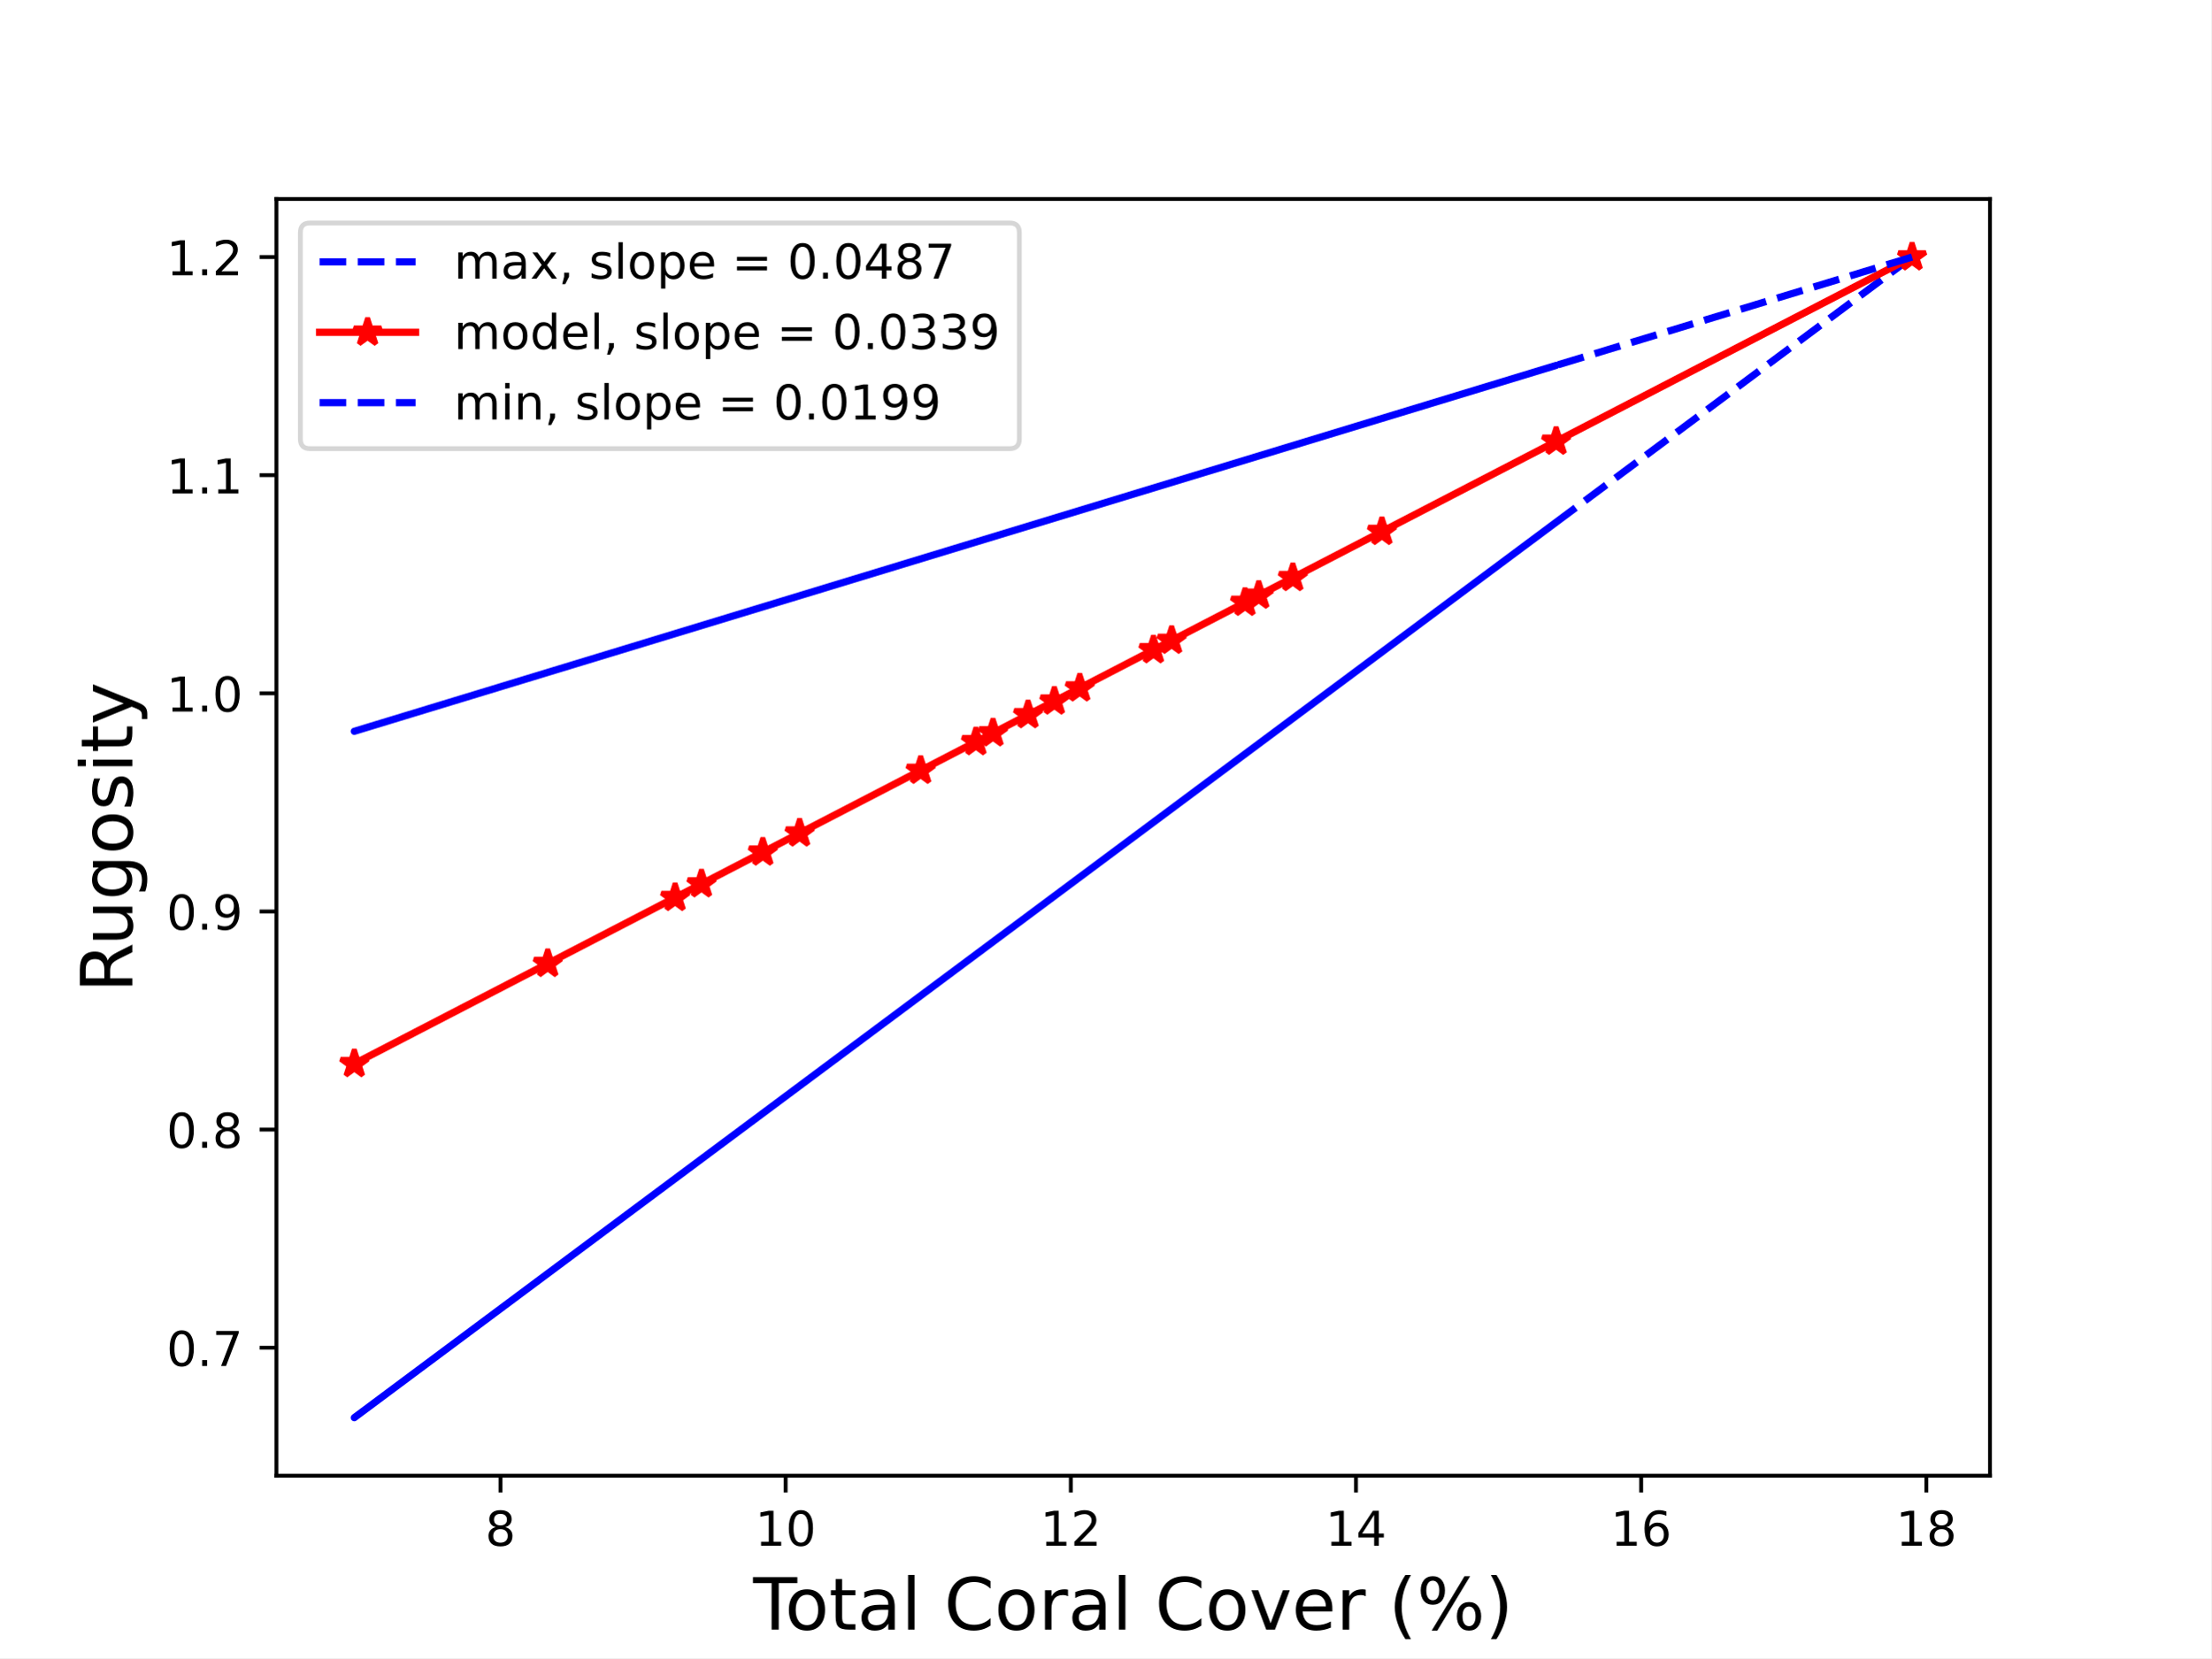
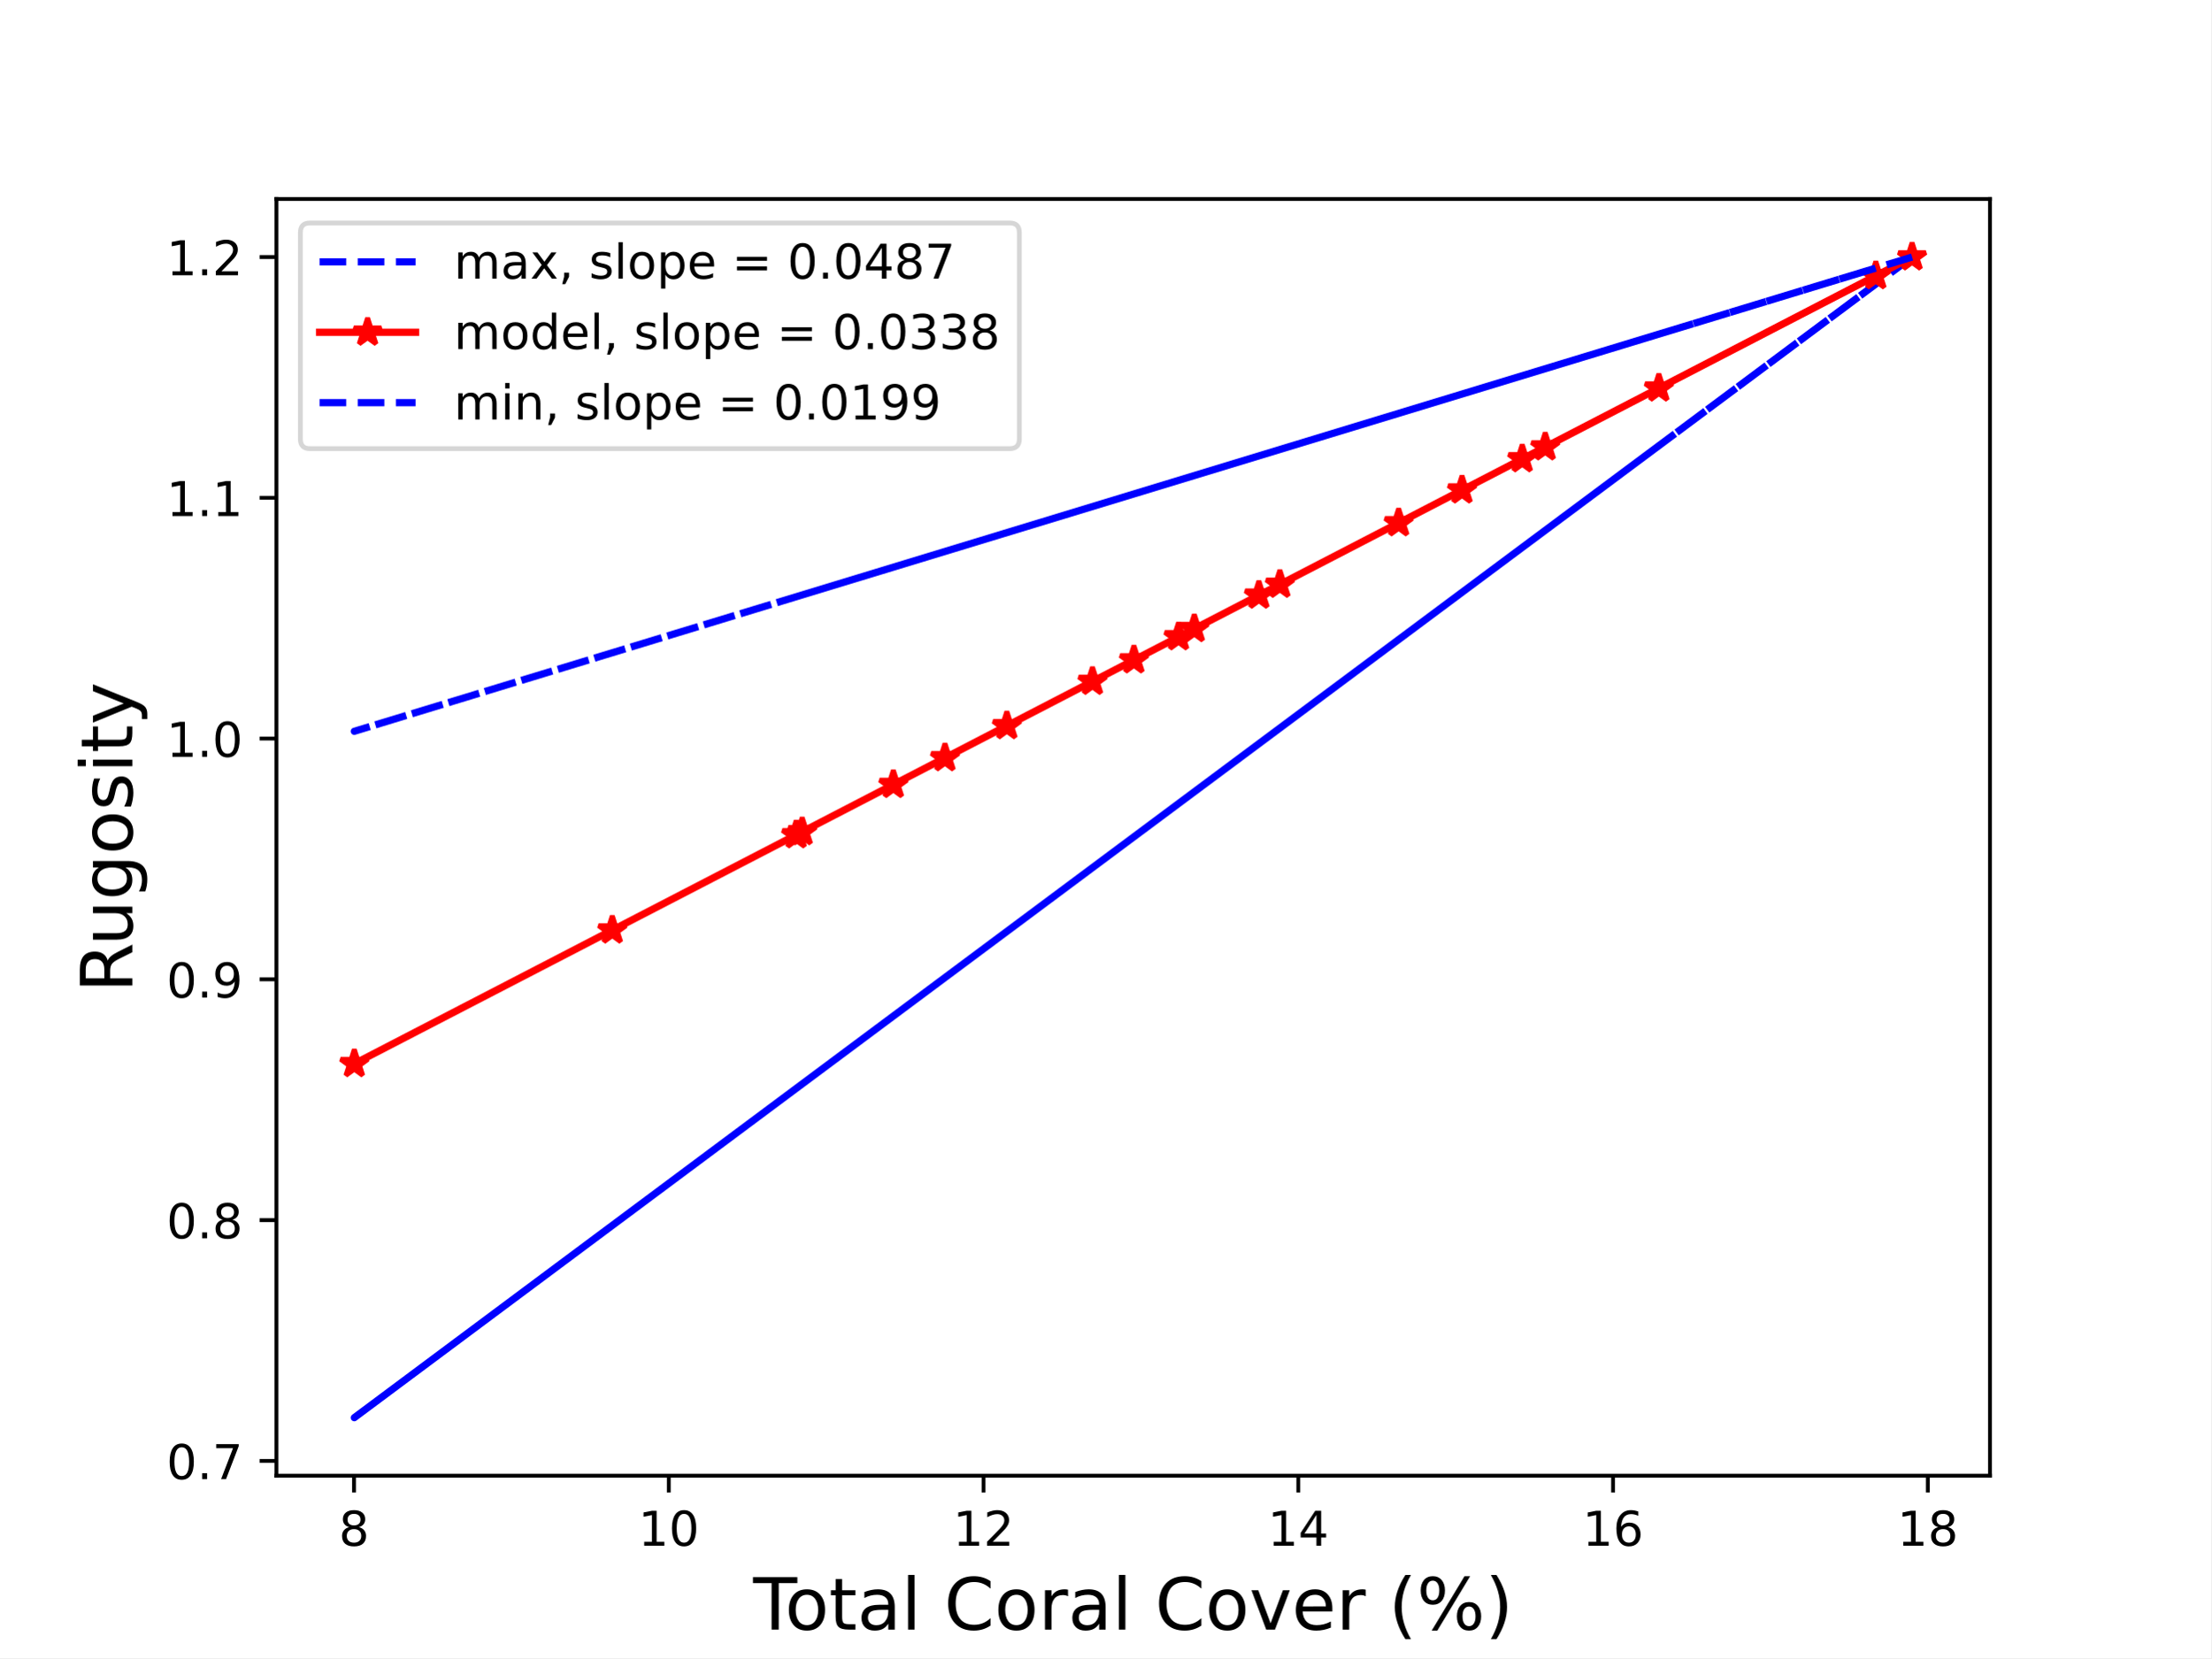
<svg xmlns="http://www.w3.org/2000/svg" xmlns:xlink="http://www.w3.org/1999/xlink" width="460.8pt" height="345.6pt" viewBox="0 0 460.8 345.6" version="1.1">
  <defs>
    <style type="text/css">*{stroke-linejoin: round; stroke-linecap: butt}</style>
  </defs>
  <g id="figure_1">
    <g id="patch_1">
      <path d="M 0 345.6  L 460.8 345.6  L 460.8 0  L 0 0  z " style="fill: #ffffff" />
    </g>
    <g id="axes_1">
      <g id="patch_2">
        <path d="M 57.6 307.584  L 414.72 307.584  L 414.72 41.472  L 57.6 41.472  z " style="fill: #ffffff" />
      </g>
      <g id="matplotlib.axis_1">
        <g id="xtick_1">
          <g id="line2d_1">
            <defs>
-               <path id="mf1e9e08f77" d="M 0 0  L 0 3.5  " style="stroke: #000000; stroke-width: 0.8" />
-             </defs>
-             <g>
-               <use xlink:href="#mf1e9e08f77" x="104.296" y="307.584" style="stroke: #000000; stroke-width: 0.8" />
+               <path id="mb3c6fb949e" d="M 0 0  L 0 3.5  " style="stroke: #000000; stroke-width: 0.8" />
+             </defs>
+             <g>
+               <use xlink:href="#mb3c6fb949e" x="73.777" y="307.584" style="stroke: #000000; stroke-width: 0.8" />
            </g>
          </g>
          <g id="text_1">
-             <g transform="translate(101.1147 322.1824) scale(0.1 -0.1)">
+             <g transform="translate(70.59579 322.1824) scale(0.1 -0.1)">
              <defs>
                <path id="DejaVuSans-38" d="M 2034 2216  Q 1584 2216 1326 1975  Q 1069 1734 1069 1313  Q 1069 891 1326 650  Q 1584 409 2034 409  Q 2484 409 2743 651  Q 3003 894 3003 1313  Q 3003 1734 2745 1975  Q 2488 2216 2034 2216  z M 1403 2484  Q 997 2584 770 2862  Q 544 3141 544 3541  Q 544 4100 942 4425  Q 1341 4750 2034 4750  Q 2731 4750 3128 4425  Q 3525 4100 3525 3541  Q 3525 3141 3298 2862  Q 3072 2584 2669 2484  Q 3125 2378 3379 2068  Q 3634 1759 3634 1313  Q 3634 634 3220 271  Q 2806 -91 2034 -91  Q 1263 -91 848 271  Q 434 634 434 1313  Q 434 1759 690 2068  Q 947 2378 1403 2484  z M 1172 3481  Q 1172 3119 1398 2916  Q 1625 2713 2034 2713  Q 2441 2713 2670 2916  Q 2900 3119 2900 3481  Q 2900 3844 2670 4047  Q 2441 4250 2034 4250  Q 1625 4250 1398 4047  Q 1172 3844 1172 3481  z " transform="scale(0.015625)" />
              </defs>
              <use xlink:href="#DejaVuSans-38" />
            </g>
          </g>
        </g>
        <g id="xtick_2">
          <g id="line2d_2">
            <g>
-               <use xlink:href="#mf1e9e08f77" x="163.729" y="307.584" style="stroke: #000000; stroke-width: 0.8" />
+               <use xlink:href="#mb3c6fb949e" x="139.375" y="307.584" style="stroke: #000000; stroke-width: 0.8" />
            </g>
          </g>
          <g id="text_2">
-             <g transform="translate(157.366 322.1824) scale(0.1 -0.1)">
+             <g transform="translate(133.0126 322.1824) scale(0.1 -0.1)">
              <defs>
                <path id="DejaVuSans-31" d="M 794 531  L 1825 531  L 1825 4091  L 703 3866  L 703 4441  L 1819 4666  L 2450 4666  L 2450 531  L 3481 531  L 3481 0  L 794 0  L 794 531  z " transform="scale(0.015625)" />
                <path id="DejaVuSans-30" d="M 2034 4250  Q 1547 4250 1301 3770  Q 1056 3291 1056 2328  Q 1056 1369 1301 889  Q 1547 409 2034 409  Q 2525 409 2770 889  Q 3016 1369 3016 2328  Q 3016 3291 2770 3770  Q 2525 4250 2034 4250  z M 2034 4750  Q 2819 4750 3233 4129  Q 3647 3509 3647 2328  Q 3647 1150 3233 529  Q 2819 -91 2034 -91  Q 1250 -91 836 529  Q 422 1150 422 2328  Q 422 3509 836 4129  Q 1250 4750 2034 4750  z " transform="scale(0.015625)" />
              </defs>
              <use xlink:href="#DejaVuSans-31" />
              <use xlink:href="#DejaVuSans-30" x="63.623" />
            </g>
          </g>
        </g>
        <g id="xtick_3">
          <g id="line2d_3">
            <g>
-               <use xlink:href="#mf1e9e08f77" x="223.161" y="307.584" style="stroke: #000000; stroke-width: 0.8" />
+               <use xlink:href="#mb3c6fb949e" x="204.973" y="307.584" style="stroke: #000000; stroke-width: 0.8" />
            </g>
          </g>
          <g id="text_3">
-             <g transform="translate(216.7986 322.1824) scale(0.1 -0.1)">
+             <g transform="translate(198.6106 322.1824) scale(0.1 -0.1)">
              <defs>
                <path id="DejaVuSans-32" d="M 1228 531  L 3431 531  L 3431 0  L 469 0  L 469 531  Q 828 903 1448 1529  Q 2069 2156 2228 2338  Q 2531 2678 2651 2914  Q 2772 3150 2772 3378  Q 2772 3750 2511 3984  Q 2250 4219 1831 4219  Q 1534 4219 1204 4116  Q 875 4013 500 3803  L 500 4441  Q 881 4594 1212 4672  Q 1544 4750 1819 4750  Q 2544 4750 2975 4387  Q 3406 4025 3406 3419  Q 3406 3131 3298 2873  Q 3191 2616 2906 2266  Q 2828 2175 2409 1742  Q 1991 1309 1228 531  z " transform="scale(0.015625)" />
              </defs>
              <use xlink:href="#DejaVuSans-31" />
              <use xlink:href="#DejaVuSans-32" x="63.623" />
            </g>
          </g>
        </g>
        <g id="xtick_4">
          <g id="line2d_4">
            <g>
-               <use xlink:href="#mf1e9e08f77" x="282.594" y="307.584" style="stroke: #000000; stroke-width: 0.8" />
+               <use xlink:href="#mb3c6fb949e" x="270.571" y="307.584" style="stroke: #000000; stroke-width: 0.8" />
            </g>
          </g>
          <g id="text_4">
-             <g transform="translate(276.2312 322.1824) scale(0.1 -0.1)">
+             <g transform="translate(264.2086 322.1824) scale(0.1 -0.1)">
              <defs>
                <path id="DejaVuSans-34" d="M 2419 4116  L 825 1625  L 2419 1625  L 2419 4116  z M 2253 4666  L 3047 4666  L 3047 1625  L 3713 1625  L 3713 1100  L 3047 1100  L 3047 0  L 2419 0  L 2419 1100  L 313 1100  L 313 1709  L 2253 4666  z " transform="scale(0.015625)" />
              </defs>
              <use xlink:href="#DejaVuSans-31" />
              <use xlink:href="#DejaVuSans-34" x="63.623" />
            </g>
          </g>
        </g>
        <g id="xtick_5">
          <g id="line2d_5">
            <g>
-               <use xlink:href="#mf1e9e08f77" x="342.026" y="307.584" style="stroke: #000000; stroke-width: 0.8" />
+               <use xlink:href="#mb3c6fb949e" x="336.169" y="307.584" style="stroke: #000000; stroke-width: 0.8" />
            </g>
          </g>
          <g id="text_5">
-             <g transform="translate(335.6638 322.1824) scale(0.1 -0.1)">
+             <g transform="translate(329.8066 322.1824) scale(0.1 -0.1)">
              <defs>
                <path id="DejaVuSans-36" d="M 2113 2584  Q 1688 2584 1439 2293  Q 1191 2003 1191 1497  Q 1191 994 1439 701  Q 1688 409 2113 409  Q 2538 409 2786 701  Q 3034 994 3034 1497  Q 3034 2003 2786 2293  Q 2538 2584 2113 2584  z M 3366 4563  L 3366 3988  Q 3128 4100 2886 4159  Q 2644 4219 2406 4219  Q 1781 4219 1451 3797  Q 1122 3375 1075 2522  Q 1259 2794 1537 2939  Q 1816 3084 2150 3084  Q 2853 3084 3261 2657  Q 3669 2231 3669 1497  Q 3669 778 3244 343  Q 2819 -91 2113 -91  Q 1303 -91 875 529  Q 447 1150 447 2328  Q 447 3434 972 4092  Q 1497 4750 2381 4750  Q 2619 4750 2861 4703  Q 3103 4656 3366 4563  z " transform="scale(0.015625)" />
              </defs>
              <use xlink:href="#DejaVuSans-31" />
              <use xlink:href="#DejaVuSans-36" x="63.623" />
            </g>
          </g>
        </g>
        <g id="xtick_6">
          <g id="line2d_6">
            <g>
-               <use xlink:href="#mf1e9e08f77" x="401.459" y="307.584" style="stroke: #000000; stroke-width: 0.8" />
+               <use xlink:href="#mb3c6fb949e" x="401.767" y="307.584" style="stroke: #000000; stroke-width: 0.8" />
            </g>
          </g>
          <g id="text_6">
-             <g transform="translate(395.0964 322.1824) scale(0.1 -0.1)">
+             <g transform="translate(395.4047 322.1824) scale(0.1 -0.1)">
              <use xlink:href="#DejaVuSans-31" />
              <use xlink:href="#DejaVuSans-38" x="63.623" />
            </g>
          </g>
        </g>
        <g id="text_7">
          <g transform="translate(156.9635 339.6598) scale(0.15 -0.15)">
            <defs>
              <path id="DejaVuSans-54" d="M -19 4666  L 3928 4666  L 3928 4134  L 2272 4134  L 2272 0  L 1638 0  L 1638 4134  L -19 4134  L -19 4666  z " transform="scale(0.015625)" />
              <path id="DejaVuSans-6f" d="M 1959 3097  Q 1497 3097 1228 2736  Q 959 2375 959 1747  Q 959 1119 1226 758  Q 1494 397 1959 397  Q 2419 397 2687 759  Q 2956 1122 2956 1747  Q 2956 2369 2687 2733  Q 2419 3097 1959 3097  z M 1959 3584  Q 2709 3584 3137 3096  Q 3566 2609 3566 1747  Q 3566 888 3137 398  Q 2709 -91 1959 -91  Q 1206 -91 779 398  Q 353 888 353 1747  Q 353 2609 779 3096  Q 1206 3584 1959 3584  z " transform="scale(0.015625)" />
              <path id="DejaVuSans-74" d="M 1172 4494  L 1172 3500  L 2356 3500  L 2356 3053  L 1172 3053  L 1172 1153  Q 1172 725 1289 603  Q 1406 481 1766 481  L 2356 481  L 2356 0  L 1766 0  Q 1100 0 847 248  Q 594 497 594 1153  L 594 3053  L 172 3053  L 172 3500  L 594 3500  L 594 4494  L 1172 4494  z " transform="scale(0.015625)" />
              <path id="DejaVuSans-61" d="M 2194 1759  Q 1497 1759 1228 1600  Q 959 1441 959 1056  Q 959 750 1161 570  Q 1363 391 1709 391  Q 2188 391 2477 730  Q 2766 1069 2766 1631  L 2766 1759  L 2194 1759  z M 3341 1997  L 3341 0  L 2766 0  L 2766 531  Q 2569 213 2275 61  Q 1981 -91 1556 -91  Q 1019 -91 701 211  Q 384 513 384 1019  Q 384 1609 779 1909  Q 1175 2209 1959 2209  L 2766 2209  L 2766 2266  Q 2766 2663 2505 2880  Q 2244 3097 1772 3097  Q 1472 3097 1187 3025  Q 903 2953 641 2809  L 641 3341  Q 956 3463 1253 3523  Q 1550 3584 1831 3584  Q 2591 3584 2966 3190  Q 3341 2797 3341 1997  z " transform="scale(0.015625)" />
              <path id="DejaVuSans-6c" d="M 603 4863  L 1178 4863  L 1178 0  L 603 0  L 603 4863  z " transform="scale(0.015625)" />
              <path id="DejaVuSans-20" transform="scale(0.015625)" />
              <path id="DejaVuSans-43" d="M 4122 4306  L 4122 3641  Q 3803 3938 3442 4084  Q 3081 4231 2675 4231  Q 1875 4231 1450 3742  Q 1025 3253 1025 2328  Q 1025 1406 1450 917  Q 1875 428 2675 428  Q 3081 428 3442 575  Q 3803 722 4122 1019  L 4122 359  Q 3791 134 3420 21  Q 3050 -91 2638 -91  Q 1578 -91 968 557  Q 359 1206 359 2328  Q 359 3453 968 4101  Q 1578 4750 2638 4750  Q 3056 4750 3426 4639  Q 3797 4528 4122 4306  z " transform="scale(0.015625)" />
              <path id="DejaVuSans-72" d="M 2631 2963  Q 2534 3019 2420 3045  Q 2306 3072 2169 3072  Q 1681 3072 1420 2755  Q 1159 2438 1159 1844  L 1159 0  L 581 0  L 581 3500  L 1159 3500  L 1159 2956  Q 1341 3275 1631 3429  Q 1922 3584 2338 3584  Q 2397 3584 2469 3576  Q 2541 3569 2628 3553  L 2631 2963  z " transform="scale(0.015625)" />
              <path id="DejaVuSans-76" d="M 191 3500  L 800 3500  L 1894 563  L 2988 3500  L 3597 3500  L 2284 0  L 1503 0  L 191 3500  z " transform="scale(0.015625)" />
              <path id="DejaVuSans-65" d="M 3597 1894  L 3597 1613  L 953 1613  Q 991 1019 1311 708  Q 1631 397 2203 397  Q 2534 397 2845 478  Q 3156 559 3463 722  L 3463 178  Q 3153 47 2828 -22  Q 2503 -91 2169 -91  Q 1331 -91 842 396  Q 353 884 353 1716  Q 353 2575 817 3079  Q 1281 3584 2069 3584  Q 2775 3584 3186 3129  Q 3597 2675 3597 1894  z M 3022 2063  Q 3016 2534 2758 2815  Q 2500 3097 2075 3097  Q 1594 3097 1305 2825  Q 1016 2553 972 2059  L 3022 2063  z " transform="scale(0.015625)" />
              <path id="DejaVuSans-28" d="M 1984 4856  Q 1566 4138 1362 3434  Q 1159 2731 1159 2009  Q 1159 1288 1364 580  Q 1569 -128 1984 -844  L 1484 -844  Q 1016 -109 783 600  Q 550 1309 550 2009  Q 550 2706 781 3412  Q 1013 4119 1484 4856  L 1984 4856  z " transform="scale(0.015625)" />
              <path id="DejaVuSans-25" d="M 4653 2053  Q 4381 2053 4226 1822  Q 4072 1591 4072 1178  Q 4072 772 4226 539  Q 4381 306 4653 306  Q 4919 306 5073 539  Q 5228 772 5228 1178  Q 5228 1588 5073 1820  Q 4919 2053 4653 2053  z M 4653 2450  Q 5147 2450 5437 2106  Q 5728 1763 5728 1178  Q 5728 594 5436 251  Q 5144 -91 4653 -91  Q 4153 -91 3862 251  Q 3572 594 3572 1178  Q 3572 1766 3864 2108  Q 4156 2450 4653 2450  z M 1428 4353  Q 1159 4353 1004 4120  Q 850 3888 850 3481  Q 850 3069 1003 2837  Q 1156 2606 1428 2606  Q 1700 2606 1854 2837  Q 2009 3069 2009 3481  Q 2009 3884 1853 4118  Q 1697 4353 1428 4353  z M 4250 4750  L 4750 4750  L 1831 -91  L 1331 -91  L 4250 4750  z M 1428 4750  Q 1922 4750 2215 4408  Q 2509 4066 2509 3481  Q 2509 2891 2217 2550  Q 1925 2209 1428 2209  Q 931 2209 642 2551  Q 353 2894 353 3481  Q 353 4063 643 4406  Q 934 4750 1428 4750  z " transform="scale(0.015625)" />
              <path id="DejaVuSans-29" d="M 513 4856  L 1013 4856  Q 1481 4119 1714 3412  Q 1947 2706 1947 2009  Q 1947 1309 1714 600  Q 1481 -109 1013 -844  L 513 -844  Q 928 -128 1133 580  Q 1338 1288 1338 2009  Q 1338 2731 1133 3434  Q 928 4138 513 4856  z " transform="scale(0.015625)" />
            </defs>
            <use xlink:href="#DejaVuSans-54" />
            <use xlink:href="#DejaVuSans-6f" x="44.084" />
            <use xlink:href="#DejaVuSans-74" x="105.266" />
            <use xlink:href="#DejaVuSans-61" x="144.475" />
            <use xlink:href="#DejaVuSans-6c" x="205.754" />
            <use xlink:href="#DejaVuSans-20" x="233.537" />
            <use xlink:href="#DejaVuSans-43" x="265.324" />
            <use xlink:href="#DejaVuSans-6f" x="335.148" />
            <use xlink:href="#DejaVuSans-72" x="396.33" />
            <use xlink:href="#DejaVuSans-61" x="437.443" />
            <use xlink:href="#DejaVuSans-6c" x="498.723" />
            <use xlink:href="#DejaVuSans-20" x="526.506" />
            <use xlink:href="#DejaVuSans-43" x="558.293" />
            <use xlink:href="#DejaVuSans-6f" x="628.117" />
            <use xlink:href="#DejaVuSans-76" x="689.299" />
            <use xlink:href="#DejaVuSans-65" x="748.479" />
            <use xlink:href="#DejaVuSans-72" x="810.002" />
            <use xlink:href="#DejaVuSans-20" x="851.115" />
            <use xlink:href="#DejaVuSans-28" x="882.902" />
            <use xlink:href="#DejaVuSans-25" x="921.916" />
            <use xlink:href="#DejaVuSans-29" x="1016.936" />
          </g>
        </g>
      </g>
      <g id="matplotlib.axis_2">
        <g id="ytick_1">
          <g id="line2d_7">
            <defs>
-               <path id="m17125f9e0a" d="M 0 0  L -3.5 0  " style="stroke: #000000; stroke-width: 0.8" />
-             </defs>
-             <g>
-               <use xlink:href="#m17125f9e0a" x="57.6" y="280.913" style="stroke: #000000; stroke-width: 0.8" />
+               <path id="m37251b4fee" d="M 0 0  L -3.5 0  " style="stroke: #000000; stroke-width: 0.8" />
+             </defs>
+             <g>
+               <use xlink:href="#m37251b4fee" x="57.6" y="304.498" style="stroke: #000000; stroke-width: 0.8" />
            </g>
          </g>
          <g id="text_8">
-             <g transform="translate(34.69687 284.7125) scale(0.1 -0.1)">
+             <g transform="translate(34.69687 308.2969) scale(0.1 -0.1)">
              <defs>
                <path id="DejaVuSans-2e" d="M 684 794  L 1344 794  L 1344 0  L 684 0  L 684 794  z " transform="scale(0.015625)" />
                <path id="DejaVuSans-37" d="M 525 4666  L 3525 4666  L 3525 4397  L 1831 0  L 1172 0  L 2766 4134  L 525 4134  L 525 4666  z " transform="scale(0.015625)" />
              </defs>
              <use xlink:href="#DejaVuSans-30" />
              <use xlink:href="#DejaVuSans-2e" x="63.623" />
              <use xlink:href="#DejaVuSans-37" x="95.41" />
            </g>
          </g>
        </g>
        <g id="ytick_2">
          <g id="line2d_8">
            <g>
-               <use xlink:href="#m17125f9e0a" x="57.6" y="235.444" style="stroke: #000000; stroke-width: 0.8" />
+               <use xlink:href="#m37251b4fee" x="57.6" y="254.312" style="stroke: #000000; stroke-width: 0.8" />
            </g>
          </g>
          <g id="text_9">
-             <g transform="translate(34.69687 239.2435) scale(0.1 -0.1)">
+             <g transform="translate(34.69687 258.111) scale(0.1 -0.1)">
              <use xlink:href="#DejaVuSans-30" />
              <use xlink:href="#DejaVuSans-2e" x="63.623" />
              <use xlink:href="#DejaVuSans-38" x="95.41" />
            </g>
          </g>
        </g>
        <g id="ytick_3">
          <g id="line2d_9">
            <g>
-               <use xlink:href="#m17125f9e0a" x="57.6" y="189.975" style="stroke: #000000; stroke-width: 0.8" />
+               <use xlink:href="#m37251b4fee" x="57.6" y="204.126" style="stroke: #000000; stroke-width: 0.8" />
            </g>
          </g>
          <g id="text_10">
-             <g transform="translate(34.69687 193.7744) scale(0.1 -0.1)">
+             <g transform="translate(34.69687 207.9251) scale(0.1 -0.1)">
              <defs>
                <path id="DejaVuSans-39" d="M 703 97  L 703 672  Q 941 559 1184 500  Q 1428 441 1663 441  Q 2288 441 2617 861  Q 2947 1281 2994 2138  Q 2813 1869 2534 1725  Q 2256 1581 1919 1581  Q 1219 1581 811 2004  Q 403 2428 403 3163  Q 403 3881 828 4315  Q 1253 4750 1959 4750  Q 2769 4750 3195 4129  Q 3622 3509 3622 2328  Q 3622 1225 3098 567  Q 2575 -91 1691 -91  Q 1453 -91 1209 -44  Q 966 3 703 97  z M 1959 2075  Q 2384 2075 2632 2365  Q 2881 2656 2881 3163  Q 2881 3666 2632 3958  Q 2384 4250 1959 4250  Q 1534 4250 1286 3958  Q 1038 3666 1038 3163  Q 1038 2656 1286 2365  Q 1534 2075 1959 2075  z " transform="scale(0.015625)" />
              </defs>
              <use xlink:href="#DejaVuSans-30" />
              <use xlink:href="#DejaVuSans-2e" x="63.623" />
              <use xlink:href="#DejaVuSans-39" x="95.41" />
            </g>
          </g>
        </g>
        <g id="ytick_4">
          <g id="line2d_10">
            <g>
-               <use xlink:href="#m17125f9e0a" x="57.6" y="144.506" style="stroke: #000000; stroke-width: 0.8" />
+               <use xlink:href="#m37251b4fee" x="57.6" y="153.94" style="stroke: #000000; stroke-width: 0.8" />
            </g>
          </g>
          <g id="text_11">
-             <g transform="translate(34.69687 148.3054) scale(0.1 -0.1)">
+             <g transform="translate(34.69687 157.7391) scale(0.1 -0.1)">
              <use xlink:href="#DejaVuSans-31" />
              <use xlink:href="#DejaVuSans-2e" x="63.623" />
              <use xlink:href="#DejaVuSans-30" x="95.41" />
            </g>
          </g>
        </g>
        <g id="ytick_5">
          <g id="line2d_11">
            <g>
-               <use xlink:href="#m17125f9e0a" x="57.6" y="99.037" style="stroke: #000000; stroke-width: 0.8" />
+               <use xlink:href="#m37251b4fee" x="57.6" y="103.754" style="stroke: #000000; stroke-width: 0.8" />
            </g>
          </g>
          <g id="text_12">
-             <g transform="translate(34.69687 102.8363) scale(0.1 -0.1)">
+             <g transform="translate(34.69687 107.5532) scale(0.1 -0.1)">
              <use xlink:href="#DejaVuSans-31" />
              <use xlink:href="#DejaVuSans-2e" x="63.623" />
              <use xlink:href="#DejaVuSans-31" x="95.41" />
            </g>
          </g>
        </g>
        <g id="ytick_6">
          <g id="line2d_12">
            <g>
-               <use xlink:href="#m17125f9e0a" x="57.6" y="53.568" style="stroke: #000000; stroke-width: 0.8" />
+               <use xlink:href="#m37251b4fee" x="57.6" y="53.568" style="stroke: #000000; stroke-width: 0.8" />
            </g>
          </g>
          <g id="text_13">
            <g transform="translate(34.69687 57.36722) scale(0.1 -0.1)">
              <use xlink:href="#DejaVuSans-31" />
              <use xlink:href="#DejaVuSans-2e" x="63.623" />
              <use xlink:href="#DejaVuSans-32" x="95.41" />
            </g>
          </g>
        </g>
        <g id="text_14">
          <g transform="translate(27.57734 206.8753) rotate(-90) scale(0.15 -0.15)">
            <defs>
              <path id="DejaVuSans-52" d="M 2841 2188  Q 3044 2119 3236 1894  Q 3428 1669 3622 1275  L 4263 0  L 3584 0  L 2988 1197  Q 2756 1666 2539 1819  Q 2322 1972 1947 1972  L 1259 1972  L 1259 0  L 628 0  L 628 4666  L 2053 4666  Q 2853 4666 3247 4331  Q 3641 3997 3641 3322  Q 3641 2881 3436 2590  Q 3231 2300 2841 2188  z M 1259 4147  L 1259 2491  L 2053 2491  Q 2509 2491 2742 2702  Q 2975 2913 2975 3322  Q 2975 3731 2742 3939  Q 2509 4147 2053 4147  L 1259 4147  z " transform="scale(0.015625)" />
              <path id="DejaVuSans-75" d="M 544 1381  L 544 3500  L 1119 3500  L 1119 1403  Q 1119 906 1312 657  Q 1506 409 1894 409  Q 2359 409 2629 706  Q 2900 1003 2900 1516  L 2900 3500  L 3475 3500  L 3475 0  L 2900 0  L 2900 538  Q 2691 219 2414 64  Q 2138 -91 1772 -91  Q 1169 -91 856 284  Q 544 659 544 1381  z M 1991 3584  L 1991 3584  z " transform="scale(0.015625)" />
              <path id="DejaVuSans-67" d="M 2906 1791  Q 2906 2416 2648 2759  Q 2391 3103 1925 3103  Q 1463 3103 1205 2759  Q 947 2416 947 1791  Q 947 1169 1205 825  Q 1463 481 1925 481  Q 2391 481 2648 825  Q 2906 1169 2906 1791  z M 3481 434  Q 3481 -459 3084 -895  Q 2688 -1331 1869 -1331  Q 1566 -1331 1297 -1286  Q 1028 -1241 775 -1147  L 775 -588  Q 1028 -725 1275 -790  Q 1522 -856 1778 -856  Q 2344 -856 2625 -561  Q 2906 -266 2906 331  L 2906 616  Q 2728 306 2450 153  Q 2172 0 1784 0  Q 1141 0 747 490  Q 353 981 353 1791  Q 353 2603 747 3093  Q 1141 3584 1784 3584  Q 2172 3584 2450 3431  Q 2728 3278 2906 2969  L 2906 3500  L 3481 3500  L 3481 434  z " transform="scale(0.015625)" />
              <path id="DejaVuSans-73" d="M 2834 3397  L 2834 2853  Q 2591 2978 2328 3040  Q 2066 3103 1784 3103  Q 1356 3103 1142 2972  Q 928 2841 928 2578  Q 928 2378 1081 2264  Q 1234 2150 1697 2047  L 1894 2003  Q 2506 1872 2764 1633  Q 3022 1394 3022 966  Q 3022 478 2636 193  Q 2250 -91 1575 -91  Q 1294 -91 989 -36  Q 684 19 347 128  L 347 722  Q 666 556 975 473  Q 1284 391 1588 391  Q 1994 391 2212 530  Q 2431 669 2431 922  Q 2431 1156 2273 1281  Q 2116 1406 1581 1522  L 1381 1569  Q 847 1681 609 1914  Q 372 2147 372 2553  Q 372 3047 722 3315  Q 1072 3584 1716 3584  Q 2034 3584 2315 3537  Q 2597 3491 2834 3397  z " transform="scale(0.015625)" />
              <path id="DejaVuSans-69" d="M 603 3500  L 1178 3500  L 1178 0  L 603 0  L 603 3500  z M 603 4863  L 1178 4863  L 1178 4134  L 603 4134  L 603 4863  z " transform="scale(0.015625)" />
              <path id="DejaVuSans-79" d="M 2059 -325  Q 1816 -950 1584 -1140  Q 1353 -1331 966 -1331  L 506 -1331  L 506 -850  L 844 -850  Q 1081 -850 1212 -737  Q 1344 -625 1503 -206  L 1606 56  L 191 3500  L 800 3500  L 1894 763  L 2988 3500  L 3597 3500  L 2059 -325  z " transform="scale(0.015625)" />
            </defs>
            <use xlink:href="#DejaVuSans-52" />
            <use xlink:href="#DejaVuSans-75" x="64.982" />
            <use xlink:href="#DejaVuSans-67" x="128.361" />
            <use xlink:href="#DejaVuSans-6f" x="191.838" />
            <use xlink:href="#DejaVuSans-73" x="253.02" />
            <use xlink:href="#DejaVuSans-69" x="305.119" />
            <use xlink:href="#DejaVuSans-74" x="332.902" />
            <use xlink:href="#DejaVuSans-79" x="372.111" />
          </g>
        </g>
      </g>
      <g id="line2d_13">
-         <path d="M 398.487 53.568  L 214.246 190.857  L 225.024 182.826  L 240.384 171.38  L 262.33 155.027  L 288.002 135.897  L 146.188 241.572  L 73.833 295.488  L 114.143 265.45  L 158.97 232.047  L 206.943 196.3  L 259.469 157.159  L 140.688 245.67  L 166.633 226.337  L 219.732 186.77  L 191.862 207.537  L 244.172 168.558  L 269.434 149.734  L 324.307 108.844  L 203.384 198.951  " clip-path="url(#p44f75c10b5)" style="fill: none; stroke-dasharray: 5.55,2.4; stroke-dashoffset: 0; stroke: #0000ff; stroke-width: 1.5" />
+         <path d="M 398.487 53.568  L 209.829 194.149  L 236.311 174.416  L 266.729 151.749  L 304.693 123.46  L 345.714 92.893  L 165.915 226.872  L 73.833 295.488  L 127.598 255.424  L 186.173 211.776  L 248.899 165.035  L 317.246 114.106  L 167.173 225.935  L 196.932 203.759  L 262.357 155.007  L 227.676 180.85  L 291.486 133.301  L 322.037 110.536  L 390.93 59.2  L 245.608 167.487  " clip-path="url(#p78ffe22797)" style="fill: none; stroke-dasharray: 5.55,2.4; stroke-dashoffset: 0; stroke: #0000ff; stroke-width: 1.5" />
      </g>
      <g id="line2d_14">
-         <path d="M 398.487 53.568  L 214.246 148.994  L 225.024 143.412  L 240.384 135.456  L 262.33 124.089  L 288.002 110.793  L 146.188 184.244  L 73.833 221.72  L 114.143 200.842  L 158.97 177.624  L 206.943 152.777  L 259.469 125.571  L 140.688 187.093  L 166.633 173.655  L 219.732 146.153  L 191.862 160.588  L 244.172 133.494  L 269.434 120.41  L 324.307 91.989  L 203.384 154.62  " clip-path="url(#p44f75c10b5)" style="fill: none; stroke: #ff0000; stroke-width: 1.5; stroke-linecap: square" />
+         <path d="M 398.487 53.568  L 209.829 151.282  L 236.311 137.566  L 266.729 121.811  L 304.693 102.148  L 345.714 80.901  L 165.915 174.027  L 73.833 221.72  L 127.598 193.873  L 186.173 163.534  L 248.899 131.046  L 317.246 95.646  L 167.173 173.375  L 196.932 157.962  L 262.357 124.076  L 227.676 142.038  L 291.486 108.988  L 322.037 93.165  L 390.93 57.482  L 245.608 132.75  " clip-path="url(#p78ffe22797)" style="fill: none; stroke: #ff0000; stroke-width: 1.5; stroke-linecap: square" />
        <defs>
-           <path id="m334e53c81c" d="M 0 -3  L -0.674 -0.927  L -2.853 -0.927  L -1.09 0.354  L -1.763 2.427  L -0 1.146  L 1.763 2.427  L 1.09 0.354  L 2.853 -0.927  L 0.674 -0.927  z " style="stroke: #ff0000; stroke-linejoin: bevel" />
+           <path id="m9c254c2216" d="M 0 -3  L -0.674 -0.927  L -2.853 -0.927  L -1.09 0.354  L -1.763 2.427  L -0 1.146  L 1.763 2.427  L 1.09 0.354  L 2.853 -0.927  L 0.674 -0.927  z " style="stroke: #ff0000; stroke-linejoin: bevel" />
        </defs>
-         <g clip-path="url(#p44f75c10b5)">
-           <use xlink:href="#m334e53c81c" x="398.487" y="53.568" style="fill: #ff0000; stroke: #ff0000; stroke-linejoin: bevel" />
-           <use xlink:href="#m334e53c81c" x="214.246" y="148.994" style="fill: #ff0000; stroke: #ff0000; stroke-linejoin: bevel" />
-           <use xlink:href="#m334e53c81c" x="225.024" y="143.412" style="fill: #ff0000; stroke: #ff0000; stroke-linejoin: bevel" />
-           <use xlink:href="#m334e53c81c" x="240.384" y="135.456" style="fill: #ff0000; stroke: #ff0000; stroke-linejoin: bevel" />
-           <use xlink:href="#m334e53c81c" x="262.33" y="124.089" style="fill: #ff0000; stroke: #ff0000; stroke-linejoin: bevel" />
-           <use xlink:href="#m334e53c81c" x="288.002" y="110.793" style="fill: #ff0000; stroke: #ff0000; stroke-linejoin: bevel" />
-           <use xlink:href="#m334e53c81c" x="146.188" y="184.244" style="fill: #ff0000; stroke: #ff0000; stroke-linejoin: bevel" />
-           <use xlink:href="#m334e53c81c" x="73.833" y="221.72" style="fill: #ff0000; stroke: #ff0000; stroke-linejoin: bevel" />
-           <use xlink:href="#m334e53c81c" x="114.143" y="200.842" style="fill: #ff0000; stroke: #ff0000; stroke-linejoin: bevel" />
-           <use xlink:href="#m334e53c81c" x="158.97" y="177.624" style="fill: #ff0000; stroke: #ff0000; stroke-linejoin: bevel" />
-           <use xlink:href="#m334e53c81c" x="206.943" y="152.777" style="fill: #ff0000; stroke: #ff0000; stroke-linejoin: bevel" />
-           <use xlink:href="#m334e53c81c" x="259.469" y="125.571" style="fill: #ff0000; stroke: #ff0000; stroke-linejoin: bevel" />
-           <use xlink:href="#m334e53c81c" x="140.688" y="187.093" style="fill: #ff0000; stroke: #ff0000; stroke-linejoin: bevel" />
-           <use xlink:href="#m334e53c81c" x="166.633" y="173.655" style="fill: #ff0000; stroke: #ff0000; stroke-linejoin: bevel" />
-           <use xlink:href="#m334e53c81c" x="219.732" y="146.153" style="fill: #ff0000; stroke: #ff0000; stroke-linejoin: bevel" />
-           <use xlink:href="#m334e53c81c" x="191.862" y="160.588" style="fill: #ff0000; stroke: #ff0000; stroke-linejoin: bevel" />
-           <use xlink:href="#m334e53c81c" x="244.172" y="133.494" style="fill: #ff0000; stroke: #ff0000; stroke-linejoin: bevel" />
-           <use xlink:href="#m334e53c81c" x="269.434" y="120.41" style="fill: #ff0000; stroke: #ff0000; stroke-linejoin: bevel" />
-           <use xlink:href="#m334e53c81c" x="324.307" y="91.989" style="fill: #ff0000; stroke: #ff0000; stroke-linejoin: bevel" />
-           <use xlink:href="#m334e53c81c" x="203.384" y="154.62" style="fill: #ff0000; stroke: #ff0000; stroke-linejoin: bevel" />
+         <g clip-path="url(#p78ffe22797)">
+           <use xlink:href="#m9c254c2216" x="398.487" y="53.568" style="fill: #ff0000; stroke: #ff0000; stroke-linejoin: bevel" />
+           <use xlink:href="#m9c254c2216" x="209.829" y="151.282" style="fill: #ff0000; stroke: #ff0000; stroke-linejoin: bevel" />
+           <use xlink:href="#m9c254c2216" x="236.311" y="137.566" style="fill: #ff0000; stroke: #ff0000; stroke-linejoin: bevel" />
+           <use xlink:href="#m9c254c2216" x="266.729" y="121.811" style="fill: #ff0000; stroke: #ff0000; stroke-linejoin: bevel" />
+           <use xlink:href="#m9c254c2216" x="304.693" y="102.148" style="fill: #ff0000; stroke: #ff0000; stroke-linejoin: bevel" />
+           <use xlink:href="#m9c254c2216" x="345.714" y="80.901" style="fill: #ff0000; stroke: #ff0000; stroke-linejoin: bevel" />
+           <use xlink:href="#m9c254c2216" x="165.915" y="174.027" style="fill: #ff0000; stroke: #ff0000; stroke-linejoin: bevel" />
+           <use xlink:href="#m9c254c2216" x="73.833" y="221.72" style="fill: #ff0000; stroke: #ff0000; stroke-linejoin: bevel" />
+           <use xlink:href="#m9c254c2216" x="127.598" y="193.873" style="fill: #ff0000; stroke: #ff0000; stroke-linejoin: bevel" />
+           <use xlink:href="#m9c254c2216" x="186.173" y="163.534" style="fill: #ff0000; stroke: #ff0000; stroke-linejoin: bevel" />
+           <use xlink:href="#m9c254c2216" x="248.899" y="131.046" style="fill: #ff0000; stroke: #ff0000; stroke-linejoin: bevel" />
+           <use xlink:href="#m9c254c2216" x="317.246" y="95.646" style="fill: #ff0000; stroke: #ff0000; stroke-linejoin: bevel" />
+           <use xlink:href="#m9c254c2216" x="167.173" y="173.375" style="fill: #ff0000; stroke: #ff0000; stroke-linejoin: bevel" />
+           <use xlink:href="#m9c254c2216" x="196.932" y="157.962" style="fill: #ff0000; stroke: #ff0000; stroke-linejoin: bevel" />
+           <use xlink:href="#m9c254c2216" x="262.357" y="124.076" style="fill: #ff0000; stroke: #ff0000; stroke-linejoin: bevel" />
+           <use xlink:href="#m9c254c2216" x="227.676" y="142.038" style="fill: #ff0000; stroke: #ff0000; stroke-linejoin: bevel" />
+           <use xlink:href="#m9c254c2216" x="291.486" y="108.988" style="fill: #ff0000; stroke: #ff0000; stroke-linejoin: bevel" />
+           <use xlink:href="#m9c254c2216" x="322.037" y="93.165" style="fill: #ff0000; stroke: #ff0000; stroke-linejoin: bevel" />
+           <use xlink:href="#m9c254c2216" x="390.93" y="57.482" style="fill: #ff0000; stroke: #ff0000; stroke-linejoin: bevel" />
+           <use xlink:href="#m9c254c2216" x="245.608" y="132.75" style="fill: #ff0000; stroke: #ff0000; stroke-linejoin: bevel" />
        </g>
      </g>
      <g id="line2d_15">
-         <path d="M 398.487 53.568  L 214.246 109.668  L 225.024 106.386  L 240.384 101.709  L 262.33 95.027  L 288.002 87.21  L 146.188 130.391  L 73.833 152.422  L 114.143 140.148  L 158.97 126.499  L 206.943 111.892  L 259.469 95.898  L 140.688 132.066  L 166.633 124.166  L 219.732 107.997  L 191.862 116.484  L 244.172 100.556  L 269.434 92.864  L 324.307 76.155  L 203.384 112.975  " clip-path="url(#p44f75c10b5)" style="fill: none; stroke-dasharray: 5.55,2.4; stroke-dashoffset: 0; stroke: #0000ff; stroke-width: 1.5" />
+         <path d="M 398.487 53.568  L 209.829 111.013  L 236.311 102.949  L 266.729 93.687  L 304.693 82.128  L 345.714 69.637  L 165.915 124.384  L 73.833 152.422  L 127.598 136.051  L 186.173 118.216  L 248.899 99.116  L 317.246 78.305  L 167.173 124.001  L 196.932 114.94  L 262.357 95.019  L 227.676 105.579  L 291.486 86.149  L 322.037 76.847  L 390.93 55.869  L 245.608 100.118  " clip-path="url(#p78ffe22797)" style="fill: none; stroke-dasharray: 5.55,2.4; stroke-dashoffset: 0; stroke: #0000ff; stroke-width: 1.5" />
      </g>
      <g id="patch_3">
        <path d="M 57.6 307.584  L 57.6 41.472  " style="fill: none; stroke: #000000; stroke-width: 0.8; stroke-linejoin: miter; stroke-linecap: square" />
      </g>
      <g id="patch_4">
        <path d="M 414.72 307.584  L 414.72 41.472  " style="fill: none; stroke: #000000; stroke-width: 0.8; stroke-linejoin: miter; stroke-linecap: square" />
      </g>
      <g id="patch_5">
        <path d="M 57.6 307.584  L 414.72 307.584  " style="fill: none; stroke: #000000; stroke-width: 0.8; stroke-linejoin: miter; stroke-linecap: square" />
      </g>
      <g id="patch_6">
        <path d="M 57.6 41.472  L 414.72 41.472  " style="fill: none; stroke: #000000; stroke-width: 0.8; stroke-linejoin: miter; stroke-linecap: square" />
      </g>
      <g id="legend_1">
        <g id="patch_7">
          <path d="M 64.6 93.506  L 210.43 93.506  Q 212.43 93.506 212.43 91.506  L 212.43 48.472  Q 212.43 46.472 210.43 46.472  L 64.6 46.472  Q 62.6 46.472 62.6 48.472  L 62.6 91.506  Q 62.6 93.506 64.6 93.506  z " style="fill: #ffffff; opacity: 0.8; stroke: #cccccc; stroke-linejoin: miter" />
        </g>
        <g id="line2d_16">
          <path d="M 66.6 54.57  L 76.6 54.57  L 86.6 54.57  " style="fill: none; stroke-dasharray: 5.55,2.4; stroke-dashoffset: 0; stroke: #0000ff; stroke-width: 1.5" />
        </g>
        <g id="text_15">
          <g transform="translate(94.6 58.07044) scale(0.1 -0.1)">
            <defs>
              <path id="DejaVuSans-6d" d="M 3328 2828  Q 3544 3216 3844 3400  Q 4144 3584 4550 3584  Q 5097 3584 5394 3201  Q 5691 2819 5691 2113  L 5691 0  L 5113 0  L 5113 2094  Q 5113 2597 4934 2840  Q 4756 3084 4391 3084  Q 3944 3084 3684 2787  Q 3425 2491 3425 1978  L 3425 0  L 2847 0  L 2847 2094  Q 2847 2600 2669 2842  Q 2491 3084 2119 3084  Q 1678 3084 1418 2786  Q 1159 2488 1159 1978  L 1159 0  L 581 0  L 581 3500  L 1159 3500  L 1159 2956  Q 1356 3278 1631 3431  Q 1906 3584 2284 3584  Q 2666 3584 2933 3390  Q 3200 3197 3328 2828  z " transform="scale(0.015625)" />
              <path id="DejaVuSans-78" d="M 3513 3500  L 2247 1797  L 3578 0  L 2900 0  L 1881 1375  L 863 0  L 184 0  L 1544 1831  L 300 3500  L 978 3500  L 1906 2253  L 2834 3500  L 3513 3500  z " transform="scale(0.015625)" />
              <path id="DejaVuSans-2c" d="M 750 794  L 1409 794  L 1409 256  L 897 -744  L 494 -744  L 750 256  L 750 794  z " transform="scale(0.015625)" />
              <path id="DejaVuSans-70" d="M 1159 525  L 1159 -1331  L 581 -1331  L 581 3500  L 1159 3500  L 1159 2969  Q 1341 3281 1617 3432  Q 1894 3584 2278 3584  Q 2916 3584 3314 3078  Q 3713 2572 3713 1747  Q 3713 922 3314 415  Q 2916 -91 2278 -91  Q 1894 -91 1617 61  Q 1341 213 1159 525  z M 3116 1747  Q 3116 2381 2855 2742  Q 2594 3103 2138 3103  Q 1681 3103 1420 2742  Q 1159 2381 1159 1747  Q 1159 1113 1420 752  Q 1681 391 2138 391  Q 2594 391 2855 752  Q 3116 1113 3116 1747  z " transform="scale(0.015625)" />
              <path id="DejaVuSans-3d" d="M 678 2906  L 4684 2906  L 4684 2381  L 678 2381  L 678 2906  z M 678 1631  L 4684 1631  L 4684 1100  L 678 1100  L 678 1631  z " transform="scale(0.015625)" />
            </defs>
            <use xlink:href="#DejaVuSans-6d" />
            <use xlink:href="#DejaVuSans-61" x="97.412" />
            <use xlink:href="#DejaVuSans-78" x="158.691" />
            <use xlink:href="#DejaVuSans-2c" x="217.871" />
            <use xlink:href="#DejaVuSans-20" x="249.658" />
            <use xlink:href="#DejaVuSans-73" x="281.445" />
            <use xlink:href="#DejaVuSans-6c" x="333.545" />
            <use xlink:href="#DejaVuSans-6f" x="361.328" />
            <use xlink:href="#DejaVuSans-70" x="422.51" />
            <use xlink:href="#DejaVuSans-65" x="485.986" />
            <use xlink:href="#DejaVuSans-20" x="547.51" />
            <use xlink:href="#DejaVuSans-3d" x="579.297" />
            <use xlink:href="#DejaVuSans-20" x="663.086" />
            <use xlink:href="#DejaVuSans-30" x="694.873" />
            <use xlink:href="#DejaVuSans-2e" x="758.496" />
            <use xlink:href="#DejaVuSans-30" x="790.283" />
            <use xlink:href="#DejaVuSans-34" x="853.906" />
            <use xlink:href="#DejaVuSans-38" x="917.529" />
            <use xlink:href="#DejaVuSans-37" x="981.152" />
          </g>
        </g>
        <g id="line2d_17">
          <path d="M 66.6 69.249  L 76.6 69.249  L 86.6 69.249  " style="fill: none; stroke: #ff0000; stroke-width: 1.5; stroke-linecap: square" />
          <g>
-             <use xlink:href="#m334e53c81c" x="76.6" y="69.249" style="fill: #ff0000; stroke: #ff0000; stroke-linejoin: bevel" />
+             <use xlink:href="#m9c254c2216" x="76.6" y="69.249" style="fill: #ff0000; stroke: #ff0000; stroke-linejoin: bevel" />
          </g>
        </g>
        <g id="text_16">
          <g transform="translate(94.6 72.74856) scale(0.1 -0.1)">
            <defs>
              <path id="DejaVuSans-64" d="M 2906 2969  L 2906 4863  L 3481 4863  L 3481 0  L 2906 0  L 2906 525  Q 2725 213 2448 61  Q 2172 -91 1784 -91  Q 1150 -91 751 415  Q 353 922 353 1747  Q 353 2572 751 3078  Q 1150 3584 1784 3584  Q 2172 3584 2448 3432  Q 2725 3281 2906 2969  z M 947 1747  Q 947 1113 1208 752  Q 1469 391 1925 391  Q 2381 391 2643 752  Q 2906 1113 2906 1747  Q 2906 2381 2643 2742  Q 2381 3103 1925 3103  Q 1469 3103 1208 2742  Q 947 2381 947 1747  z " transform="scale(0.015625)" />
              <path id="DejaVuSans-33" d="M 2597 2516  Q 3050 2419 3304 2112  Q 3559 1806 3559 1356  Q 3559 666 3084 287  Q 2609 -91 1734 -91  Q 1441 -91 1130 -33  Q 819 25 488 141  L 488 750  Q 750 597 1062 519  Q 1375 441 1716 441  Q 2309 441 2620 675  Q 2931 909 2931 1356  Q 2931 1769 2642 2001  Q 2353 2234 1838 2234  L 1294 2234  L 1294 2753  L 1863 2753  Q 2328 2753 2575 2939  Q 2822 3125 2822 3475  Q 2822 3834 2567 4026  Q 2313 4219 1838 4219  Q 1578 4219 1281 4162  Q 984 4106 628 3988  L 628 4550  Q 988 4650 1302 4700  Q 1616 4750 1894 4750  Q 2613 4750 3031 4423  Q 3450 4097 3450 3541  Q 3450 3153 3228 2886  Q 3006 2619 2597 2516  z " transform="scale(0.015625)" />
            </defs>
            <use xlink:href="#DejaVuSans-6d" />
            <use xlink:href="#DejaVuSans-6f" x="97.412" />
            <use xlink:href="#DejaVuSans-64" x="158.594" />
            <use xlink:href="#DejaVuSans-65" x="222.07" />
            <use xlink:href="#DejaVuSans-6c" x="283.594" />
            <use xlink:href="#DejaVuSans-2c" x="311.377" />
            <use xlink:href="#DejaVuSans-20" x="343.164" />
            <use xlink:href="#DejaVuSans-73" x="374.951" />
            <use xlink:href="#DejaVuSans-6c" x="427.051" />
            <use xlink:href="#DejaVuSans-6f" x="454.834" />
            <use xlink:href="#DejaVuSans-70" x="516.016" />
            <use xlink:href="#DejaVuSans-65" x="579.492" />
            <use xlink:href="#DejaVuSans-20" x="641.016" />
            <use xlink:href="#DejaVuSans-3d" x="672.803" />
            <use xlink:href="#DejaVuSans-20" x="756.592" />
            <use xlink:href="#DejaVuSans-30" x="788.379" />
            <use xlink:href="#DejaVuSans-2e" x="852.002" />
            <use xlink:href="#DejaVuSans-30" x="883.789" />
            <use xlink:href="#DejaVuSans-33" x="947.412" />
            <use xlink:href="#DejaVuSans-33" x="1011.035" />
-             <use xlink:href="#DejaVuSans-39" x="1074.658" />
+             <use xlink:href="#DejaVuSans-38" x="1074.658" />
          </g>
        </g>
        <g id="line2d_18">
          <path d="M 66.6 83.927  L 76.6 83.927  L 86.6 83.927  " style="fill: none; stroke-dasharray: 5.55,2.4; stroke-dashoffset: 0; stroke: #0000ff; stroke-width: 1.5" />
        </g>
        <g id="text_17">
          <g transform="translate(94.6 87.42669) scale(0.1 -0.1)">
            <defs>
              <path id="DejaVuSans-6e" d="M 3513 2113  L 3513 0  L 2938 0  L 2938 2094  Q 2938 2591 2744 2837  Q 2550 3084 2163 3084  Q 1697 3084 1428 2787  Q 1159 2491 1159 1978  L 1159 0  L 581 0  L 581 3500  L 1159 3500  L 1159 2956  Q 1366 3272 1645 3428  Q 1925 3584 2291 3584  Q 2894 3584 3203 3211  Q 3513 2838 3513 2113  z " transform="scale(0.015625)" />
            </defs>
            <use xlink:href="#DejaVuSans-6d" />
            <use xlink:href="#DejaVuSans-69" x="97.412" />
            <use xlink:href="#DejaVuSans-6e" x="125.195" />
            <use xlink:href="#DejaVuSans-2c" x="188.574" />
            <use xlink:href="#DejaVuSans-20" x="220.361" />
            <use xlink:href="#DejaVuSans-73" x="252.148" />
            <use xlink:href="#DejaVuSans-6c" x="304.248" />
            <use xlink:href="#DejaVuSans-6f" x="332.031" />
            <use xlink:href="#DejaVuSans-70" x="393.213" />
            <use xlink:href="#DejaVuSans-65" x="456.689" />
            <use xlink:href="#DejaVuSans-20" x="518.213" />
            <use xlink:href="#DejaVuSans-3d" x="550" />
            <use xlink:href="#DejaVuSans-20" x="633.789" />
            <use xlink:href="#DejaVuSans-30" x="665.576" />
            <use xlink:href="#DejaVuSans-2e" x="729.199" />
            <use xlink:href="#DejaVuSans-30" x="760.986" />
            <use xlink:href="#DejaVuSans-31" x="824.609" />
            <use xlink:href="#DejaVuSans-39" x="888.232" />
            <use xlink:href="#DejaVuSans-39" x="951.855" />
          </g>
        </g>
      </g>
    </g>
  </g>
  <defs>
-     <clipPath id="p44f75c10b5">
+     <clipPath id="p78ffe22797">
      <rect x="57.6" y="41.472" width="357.12" height="266.112" />
    </clipPath>
  </defs>
</svg>
